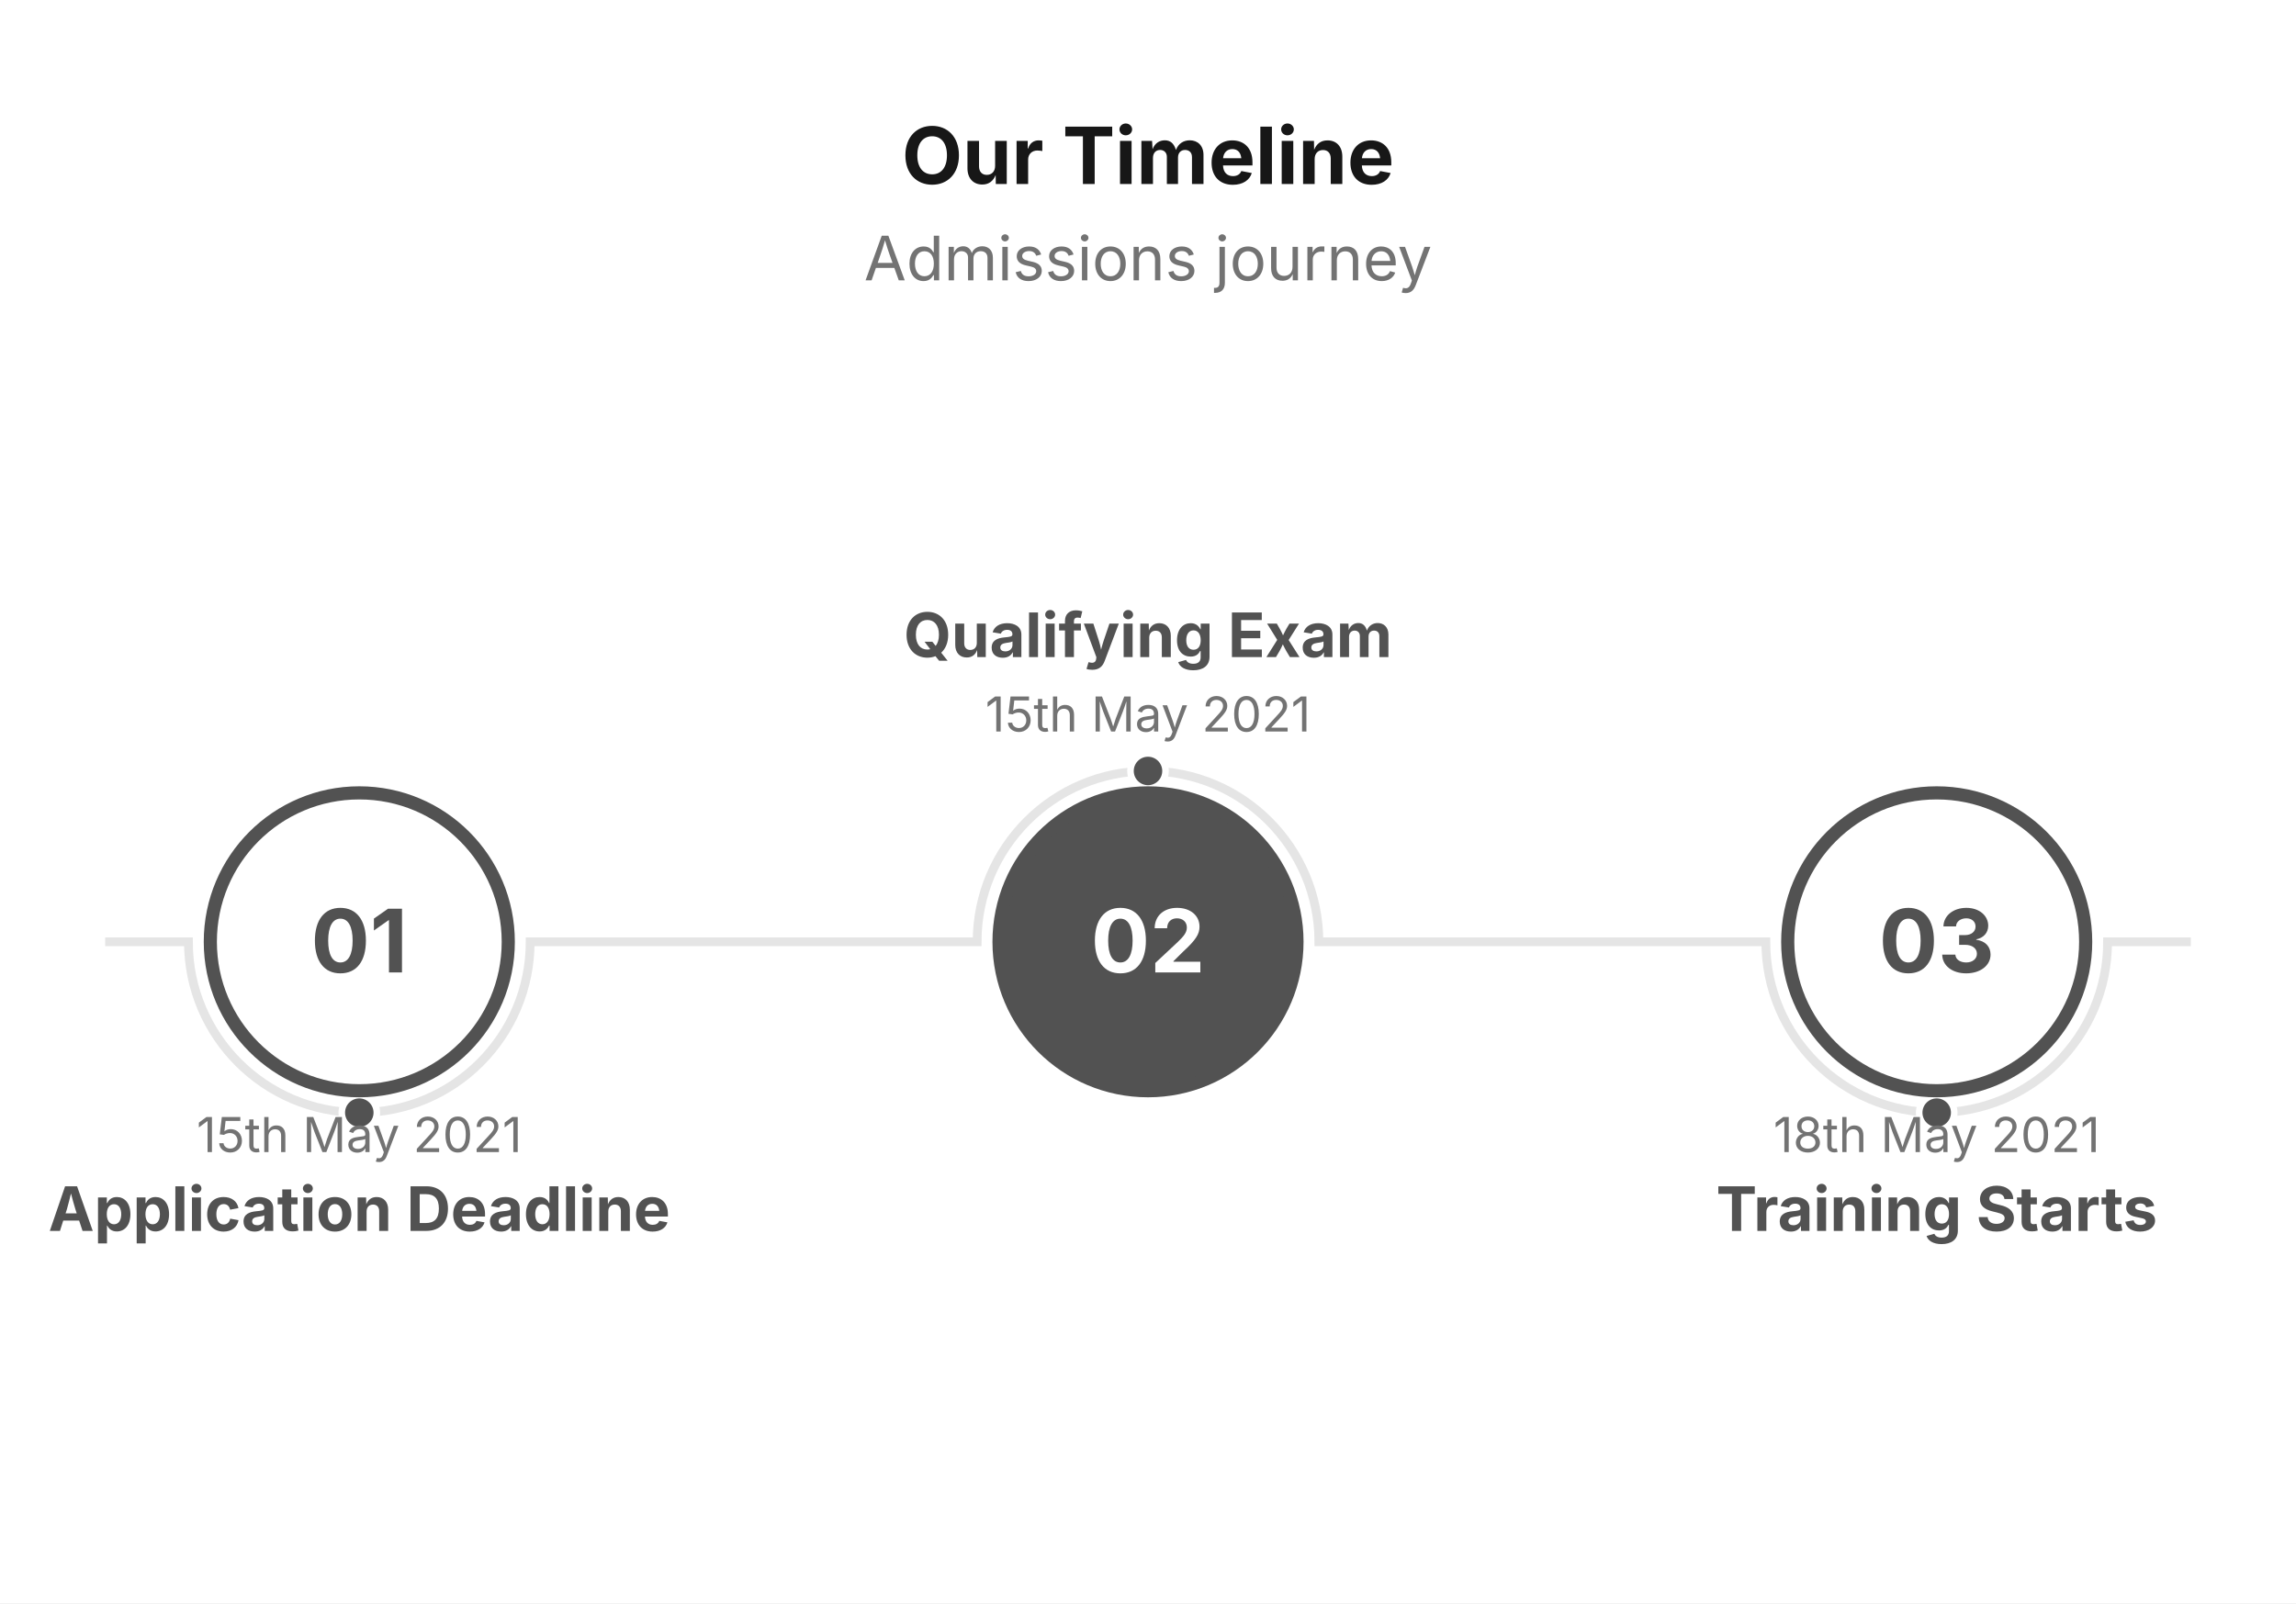
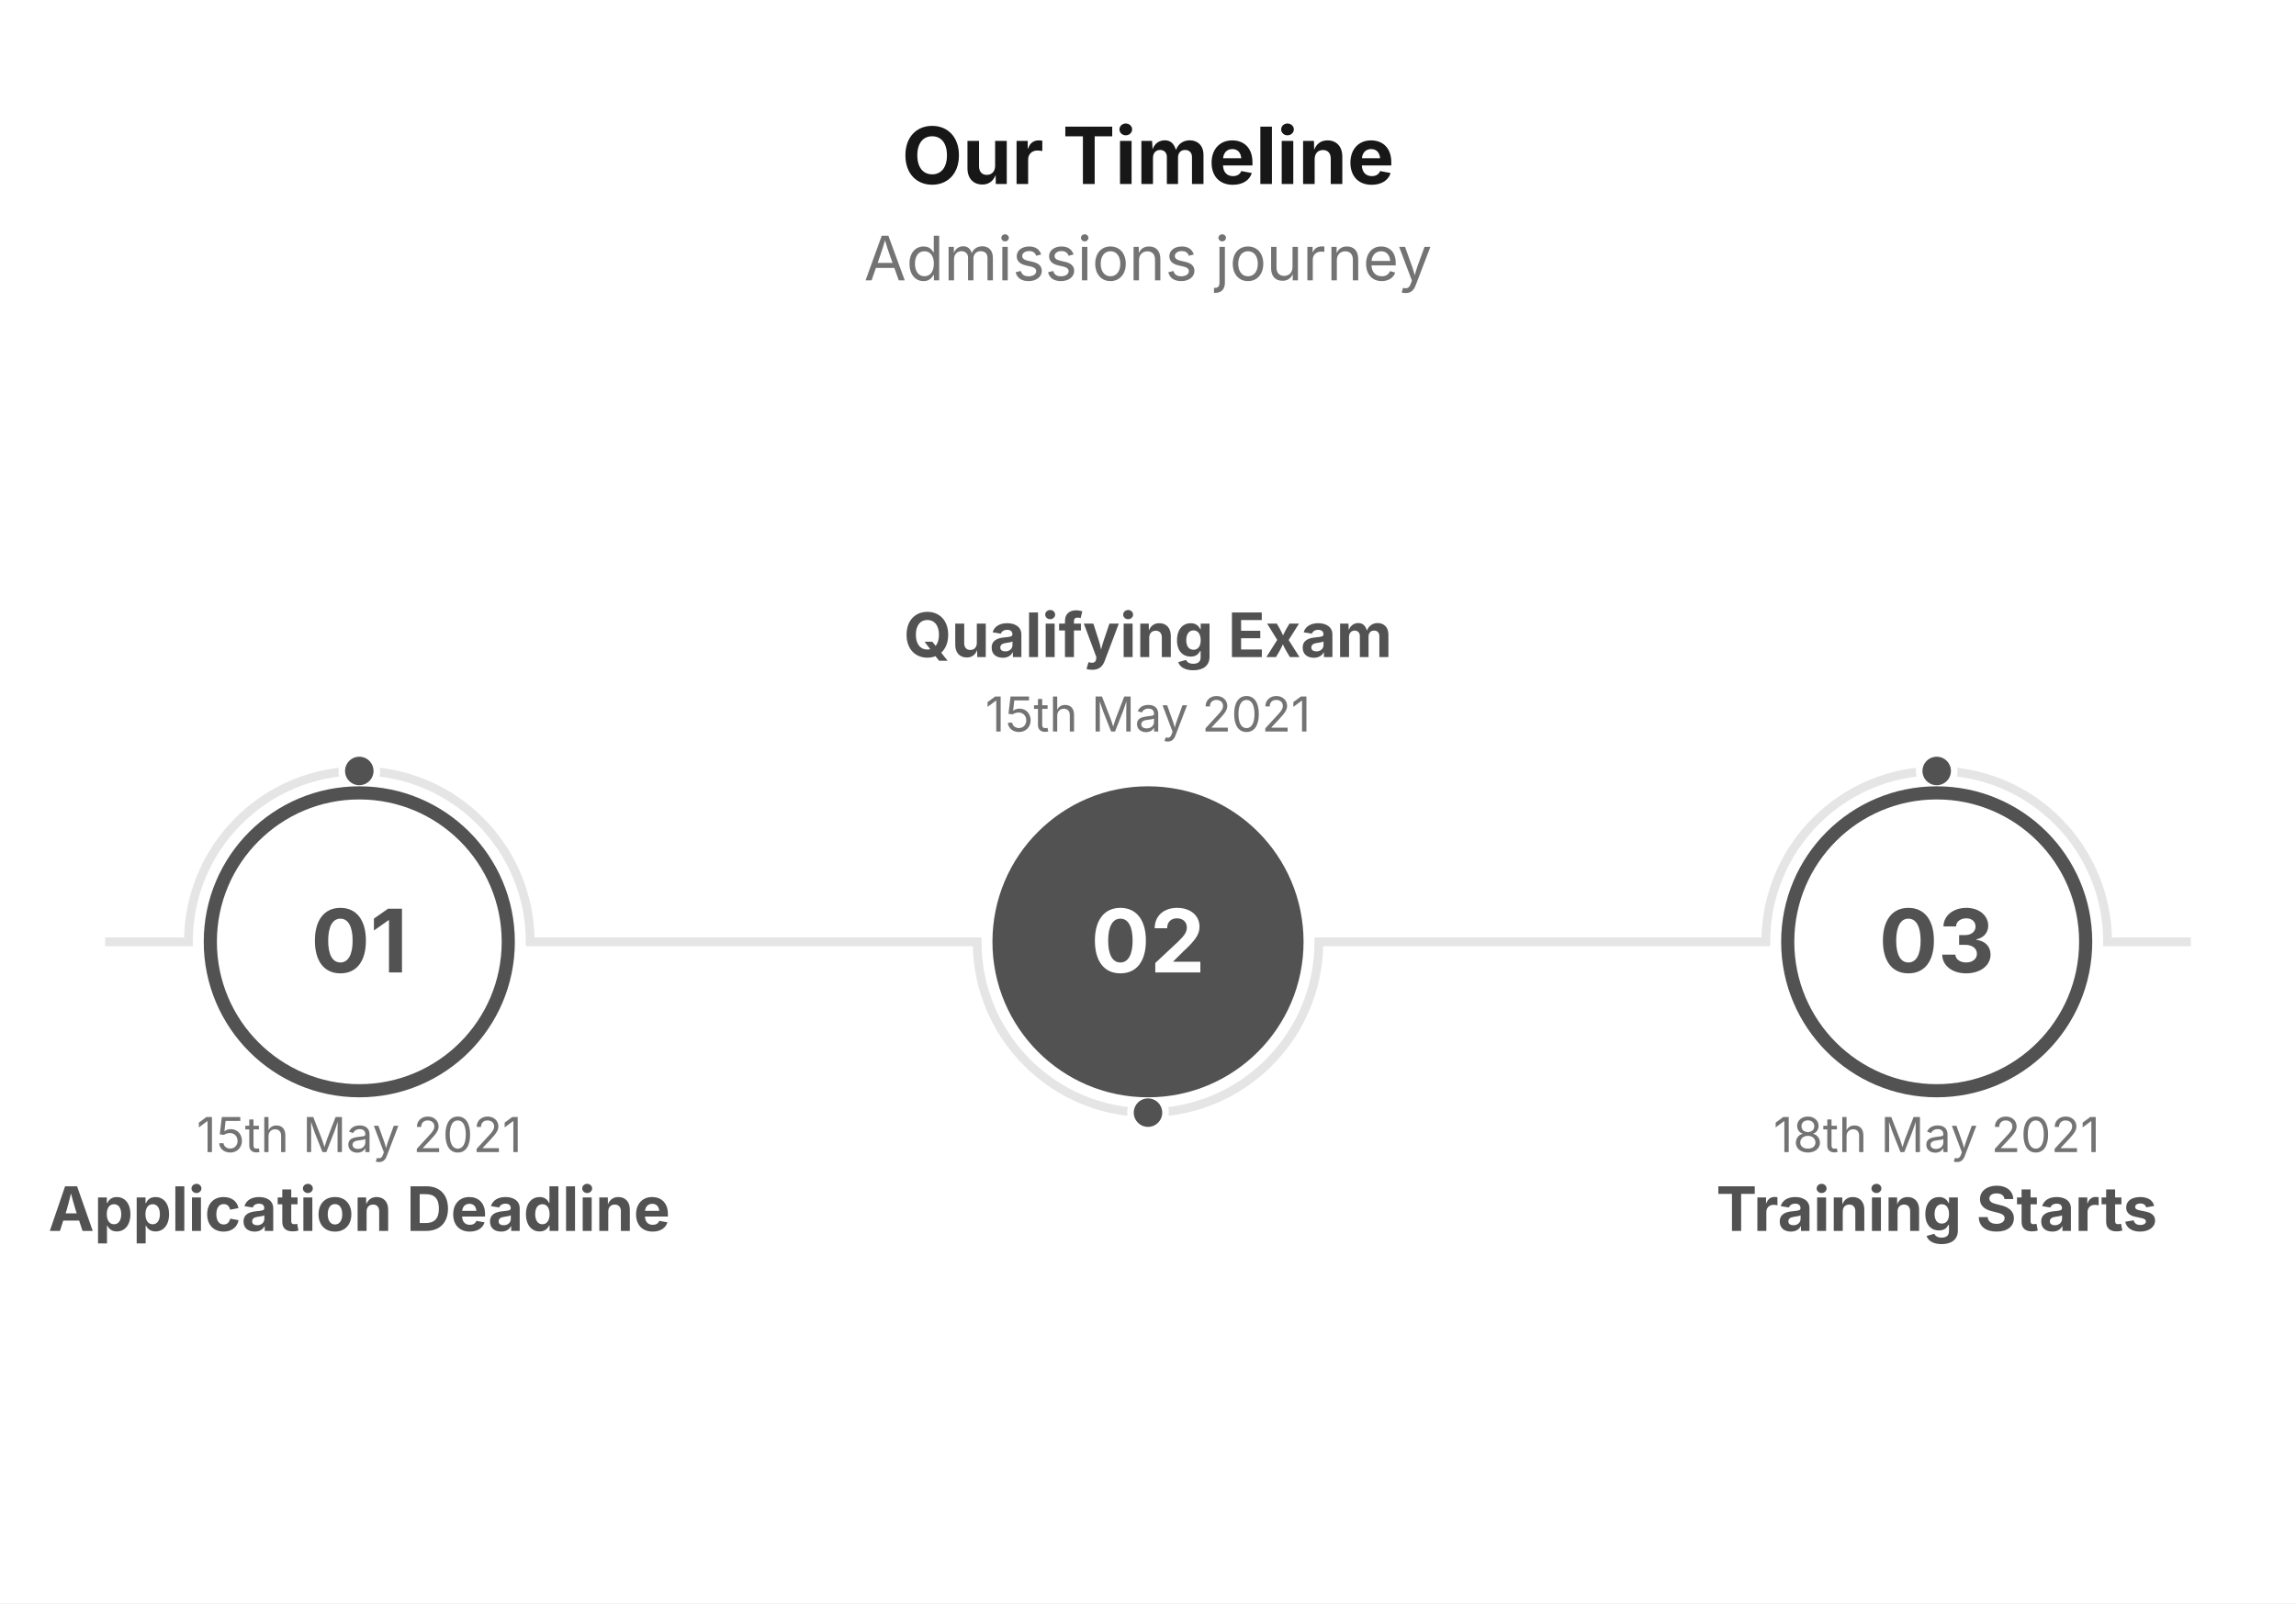
<svg xmlns="http://www.w3.org/2000/svg" viewBox="0 0 524 366" width="524" height="366">
  <rect width="100%" height="100%" fill="#FFFFFF" />
  <text x="262" y="42" font-size="18" font-family="Inter, system-ui, -apple-system, sans-serif" fill="#171717" text-anchor="middle" font-weight="bold">Our Timeline</text>
  <text x="262" y="64" font-size="14" font-family="Inter, system-ui, -apple-system, sans-serif" fill="#737373" text-anchor="middle">Admissions journey</text>
-   <path d="M 24 215 L 43 215 A 39 39 0 0 0 121 215 L 223 215 A 39 39 0 0 1 301 215 L 403 215 A 39 39 0 0 0 481 215 L 500 215" stroke="#E5E5E5" stroke-width="2" fill="none" />
-   <circle cx="82" cy="254" r="4" fill="#525252" stroke="#FFFFFF" stroke-width="1.5" />
-   <circle cx="262" cy="176" r="4" fill="#525252" stroke="#FFFFFF" stroke-width="1.5" />
-   <circle cx="442" cy="254" r="4" fill="#525252" stroke="#FFFFFF" stroke-width="1.5" />
+   <path d="M 24 215 L 43 215 A 39 39 0 0 1 121 215 L 223 215 A 39 39 0 0 0 301 215 L 403 215 A 39 39 0 0 1 481 215 L 500 215" stroke="#E5E5E5" stroke-width="2" fill="none" />
+   <circle cx="82" cy="176" r="4" fill="#525252" stroke="#FFFFFF" stroke-width="1.5" />
+   <circle cx="262" cy="254" r="4" fill="#525252" stroke="#FFFFFF" stroke-width="1.5" />
+   <circle cx="442" cy="176" r="4" fill="#525252" stroke="#FFFFFF" stroke-width="1.5" />
  <circle cx="82" cy="215" r="34" fill="#FFFFFF" stroke="#525252" stroke-width="3" />
  <text x="82" y="222" font-size="20" font-family="Inter, system-ui, -apple-system, sans-serif" fill="#525252" text-anchor="middle" font-weight="bold">01</text>
  <text x="82" y="263" font-size="11" font-family="Inter, system-ui, -apple-system, sans-serif" fill="#737373" text-anchor="middle">15th May 2021</text>
  <text x="82" y="281" font-size="14" font-family="Inter, system-ui, -apple-system, sans-serif" fill="#525252" text-anchor="middle" font-weight="bold">Application Deadline</text>
  <circle cx="262" cy="215" r="34" fill="#525252" stroke="#525252" stroke-width="3" />
  <text x="262" y="222" font-size="20" font-family="Inter, system-ui, -apple-system, sans-serif" fill="#FFFFFF" text-anchor="middle" font-weight="bold">02</text>
  <text x="262" y="167" font-size="11" font-family="Inter, system-ui, -apple-system, sans-serif" fill="#737373" text-anchor="middle">15th May 2021</text>
  <text x="262" y="150" font-size="14" font-family="Inter, system-ui, -apple-system, sans-serif" fill="#525252" text-anchor="middle" font-weight="bold">Qualifying Exam</text>
  <circle cx="442" cy="215" r="34" fill="#FFFFFF" stroke="#525252" stroke-width="3" />
  <text x="442" y="222" font-size="20" font-family="Inter, system-ui, -apple-system, sans-serif" fill="#525252" text-anchor="middle" font-weight="bold">03</text>
  <text x="442" y="263" font-size="11" font-family="Inter, system-ui, -apple-system, sans-serif" fill="#737373" text-anchor="middle">18th May 2021</text>
  <text x="442" y="281" font-size="14" font-family="Inter, system-ui, -apple-system, sans-serif" fill="#525252" text-anchor="middle" font-weight="bold">Training Starts</text>
</svg>
